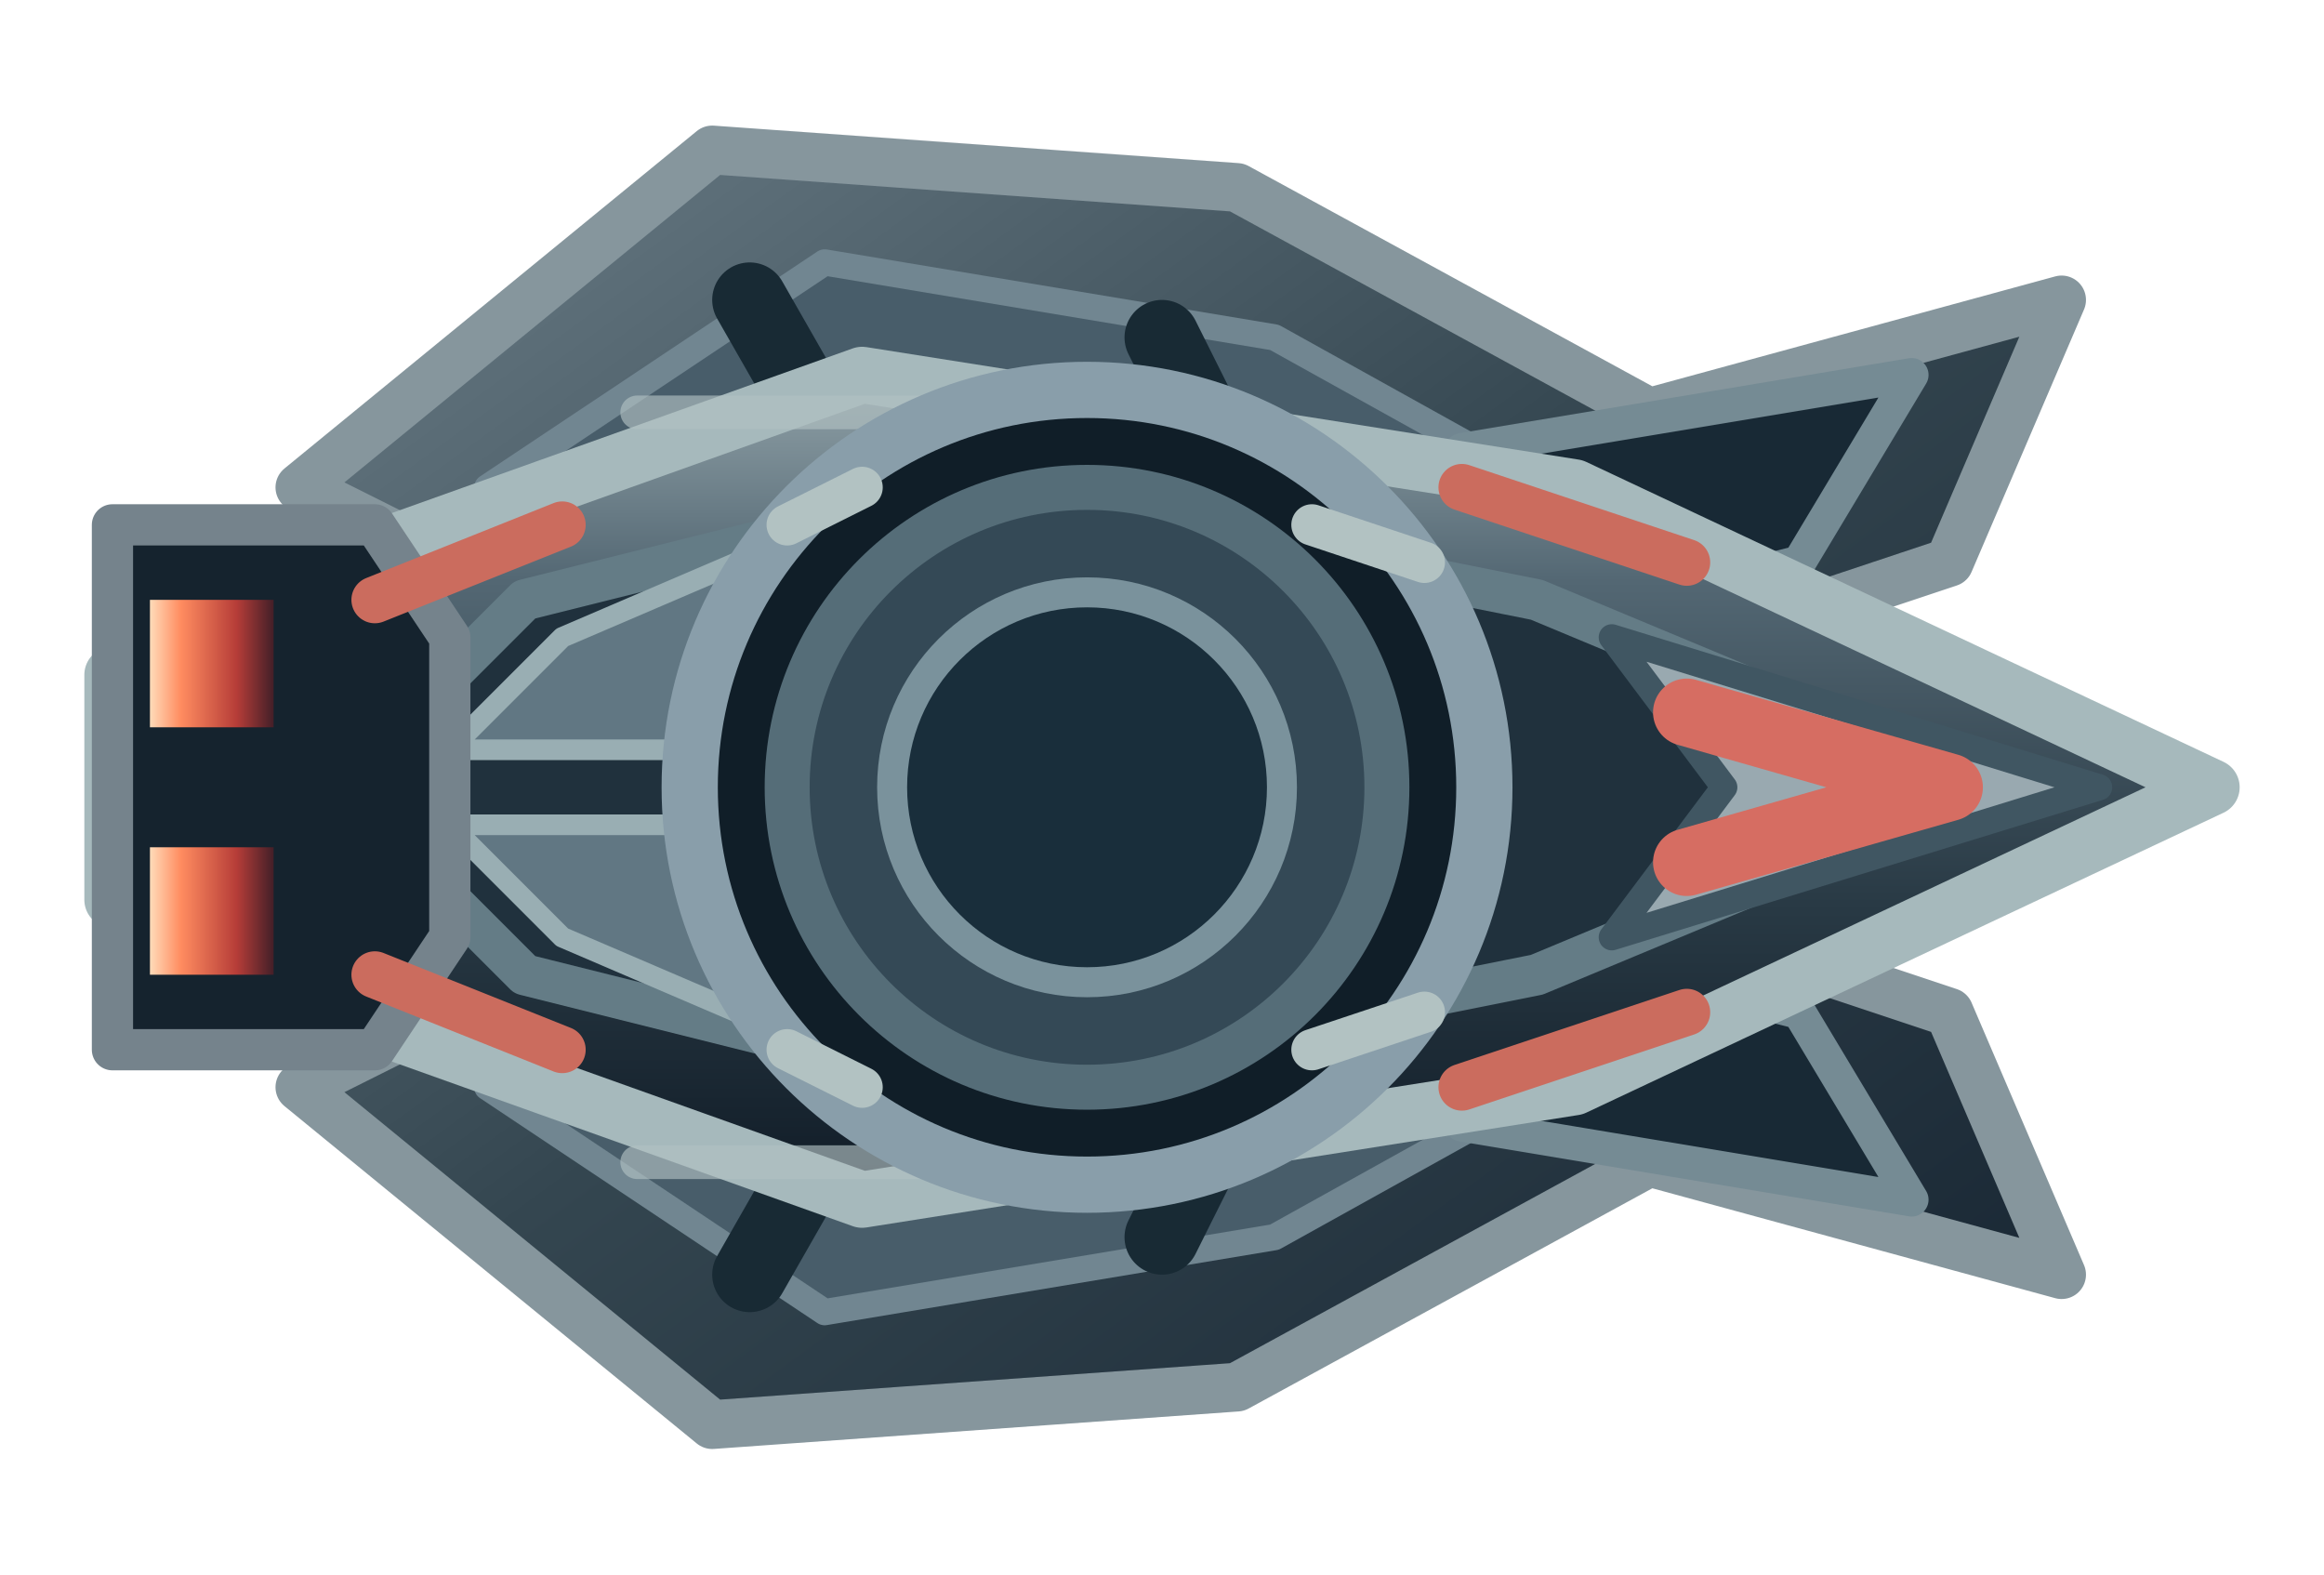
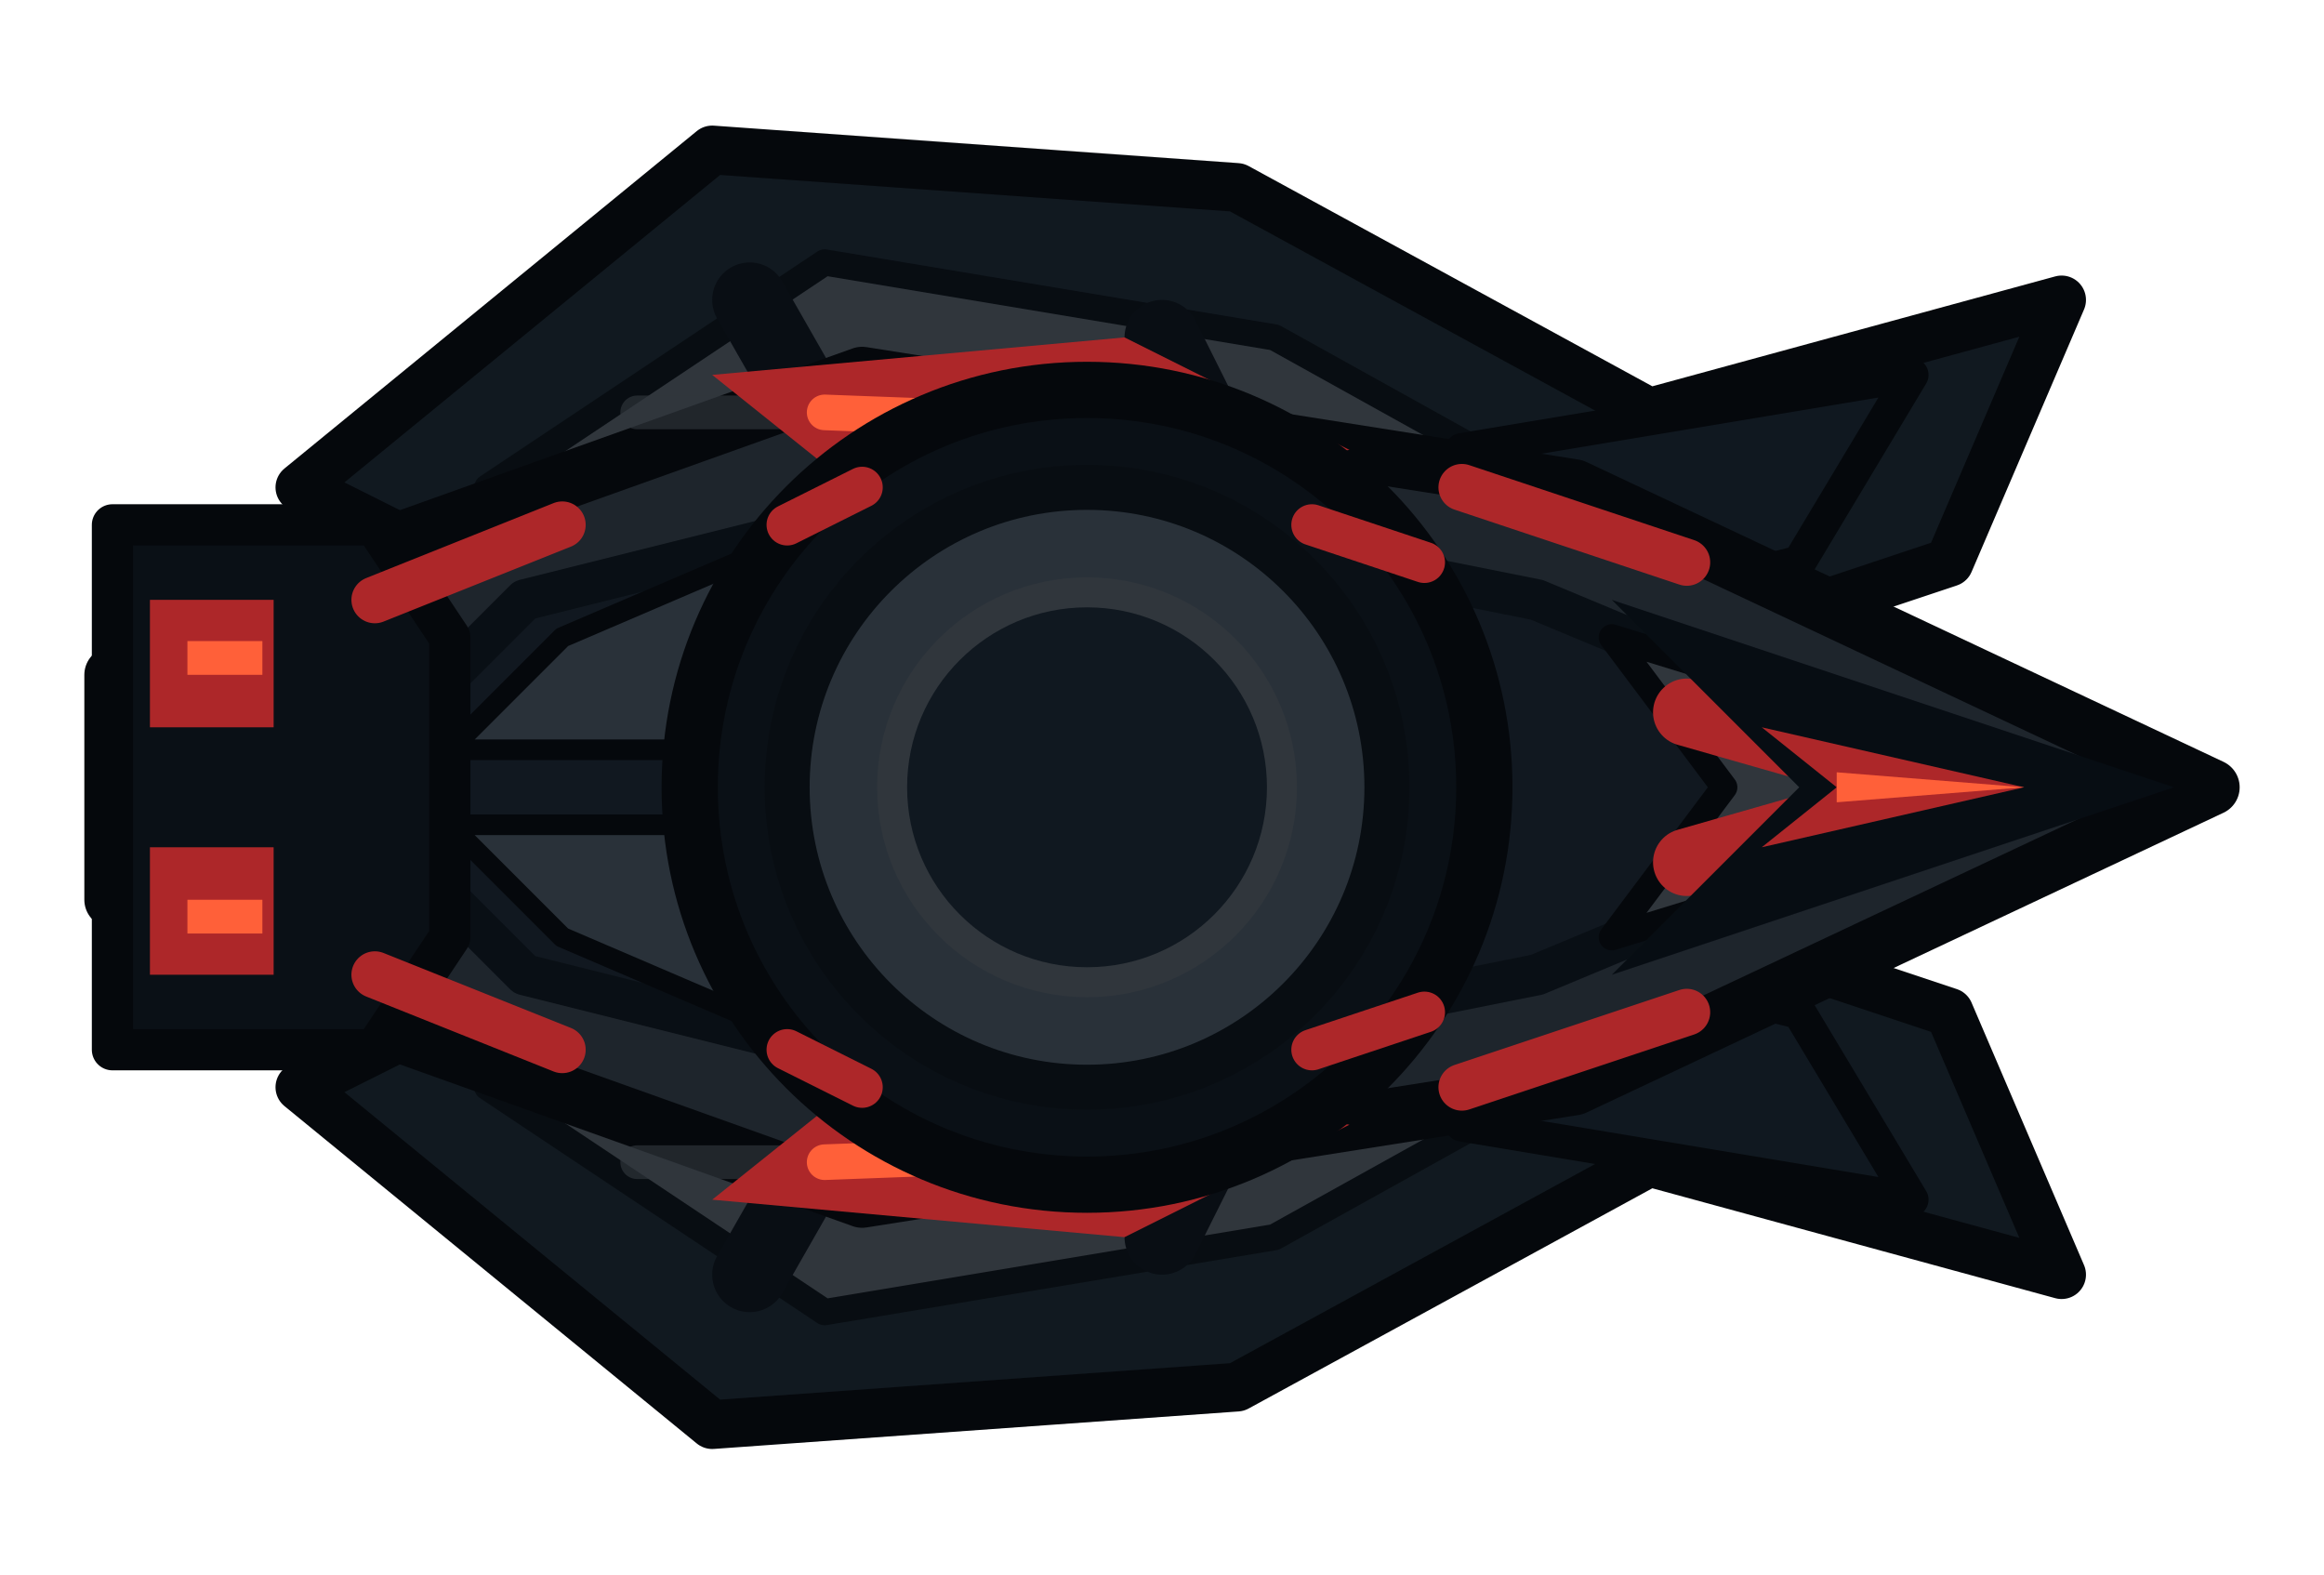
<svg xmlns="http://www.w3.org/2000/svg" width="62" height="42" viewBox="0 0 62 42">
-   <defs>
-     <linearGradient id="hull" x1="0" y1="0" x2="0" y2="1">
-       <stop stop-color="#91a2a8" />
-       <stop offset=".25" stop-color="#536773" />
-       <stop offset=".65" stop-color="#283944" />
-       <stop offset="1" stop-color="#101b26" />
-     </linearGradient>
-     <linearGradient id="wing" x1="0" y1="0" x2="1" y2="1">
-       <stop stop-color="#6b7d87" />
-       <stop offset=".48" stop-color="#344650" />
-       <stop offset="1" stop-color="#172532" />
-     </linearGradient>
-     <linearGradient id="engine" x1="0" y1="0" x2="1" y2="0">
-       <stop stop-color="#ffdbb9" />
-       <stop offset=".25" stop-color="#ff8c60" />
-       <stop offset=".7" stop-color="#b63d38" />
-       <stop offset="1" stop-color="#431f28" />
-     </linearGradient>
-   </defs>
  <g stroke-linecap="round" stroke-linejoin="round">
-     <path d="M8 13L19 4L33 5L44 11L55 8L52 15L40 19L18 18Z            M8 29L19 38L33 37L44 31L55 34L52 27L40 23L18 24Z" fill="url(#wing)" stroke="#86969d" stroke-width="1.3" />
-     <path d="M13 13L22 7L34 9L43 14L30 17L17 16Z            M13 29L22 35L34 33L43 28L30 25L17 26Z" fill="#485d6a" stroke="#718691" stroke-width=".7" />
-     <path d="M20 8L24 15M31 9L34 15M20 34L24 27M31 33L34 27" stroke="#182a34" stroke-width="2" fill="none" />
-     <path d="M39 12L51 10L48 15L40 17Z M39 30L51 32L48 27L40 25Z" fill="#182935" stroke="#758b94" stroke-width=".9" />
-     <path d="M9 15L23 10L42 13L59 21L42 29L23 32L9 27L3 24V18Z" fill="url(#hull)" stroke="#a6b9bc" stroke-width="1.5" />
-     <path d="M14 16L26 13L41 16L53 21L41 26L26 29L14 26L9 21Z" fill="#20313d" stroke="#647c86" stroke-width="1.1" />
-     <path d="M15 17L22 14L25 16L18 20L12 20Z            M15 25L22 28L25 26L18 22L12 22Z" fill="#617783" stroke="#99aeb3" stroke-width=".55" />
-     <path d="M43 17L56 21L43 25L46 21Z" fill="#99a9b0" stroke="#405662" stroke-width=".7" />
-     <path d="M45 19L52 21L45 23" fill="none" stroke="#d66d62" stroke-width="1.8" />
-     <path d="M3 14H10L12 17V25L10 28H3Z" fill="#15232e" stroke="#75838c" stroke-width="1.1" />
-     <path d="M4 16H7.3V19.4H4Z M4 22.6H7.3V26H4Z" fill="url(#engine)" />
-     <path d="M10 16L15 14M10 26L15 28M39 13L45 15M39 29L45 27" stroke="#cb6c5e" stroke-width="1.25" />
-     <path d="M17 11H31M17 31H31" stroke="#b0c0c1" stroke-width=".9" opacity=".65" />
-     <circle cx="29" cy="21" r="10.6" fill="#101e28" stroke="#899eaa" stroke-width="1.5" />
-     <circle cx="29" cy="21" r="8" fill="#344956" stroke="#556d78" stroke-width="1.2" />
-     <circle cx="29" cy="21" r="5.2" fill="#192e3b" stroke="#7a929c" stroke-width=".8" />
-     <path d="M21 14L23 13M35 14L38 15M21 28L23 29M35 28L38 27" fill="none" stroke="#b2c2c2" stroke-width="1.1" />
+     <path d="M8 13L19 4L33 5L44 11L55 8L52 15L40 19L18 18Z            M8 29L19 38L33 37L44 31L55 34L52 27L40 23L18 24Z" fill="#111920" stroke="#05080c" stroke-width="1.3" />
+     <path d="M13 13L22 7L34 9L43 14L30 17L17 16Z            M13 29L22 35L34 33L43 28L30 25L17 26Z" fill="#30363c" stroke="#080d12" stroke-width=".7" />
+     <path d="M20 8L24 15M31 9L34 15M20 34L24 27M31 33L34 27" stroke="#090e14" stroke-width="2" fill="none" />
+     <path d="M39 12L51 10L48 15L40 17Z M39 30L51 32L48 27L40 25Z" fill="#101820" stroke="#05080c" stroke-width=".9" />
+     <path d="M9 15L23 10L42 13L59 21L42 29L23 32L9 27L3 24V18Z" fill="#1e252c" stroke="#05080c" stroke-width="1.5" />
+     <path d="M14 16L26 13L41 16L53 21L41 26L26 29L14 26L9 21Z" fill="#111820" stroke="#090f15" stroke-width="1.1" />
+     <path d="M15 17L22 14L25 16L18 20L12 20Z            M15 25L22 28L25 26L18 22L12 22Z" fill="#293139" stroke="#05080c" stroke-width=".55" />
+     <path d="M43 17L56 21L43 25L46 21Z" fill="#30363c" stroke="#05080c" stroke-width=".7" />
+     <path d="M45 19L52 21L45 23" fill="none" stroke="#ad2729" stroke-width="1.8" />
+     <path d="M3 14H10L12 17V25L10 28H3Z" fill="#0a1016" stroke="#05080c" stroke-width="1.1" />
+     <path d="M4 16H7.3V19.4H4Z M4 22.6H7.3V26H4Z" fill="#ad2729" />
+     <path d="M10 16L15 14M10 26L15 28M39 13L45 15M39 29L45 27" stroke="#ad2729" stroke-width="1.25" />
+     <path d="M17 11H31M17 31H31" stroke="#30363c" stroke-width=".9" opacity=".65" />
+     <path d="M19 10 30 9 36 12 24 14Z M19 32 30 33 36 30 24 28Z" fill="#ad2729" />
+     <path d="M22 11 30 11.3M22 31 30 30.7" stroke="#ff6039" stroke-width=".95" />
+     <path d="M43 16 55 20 58 21 55 22 43 26 48 21Z" fill="#070d13" />
+     <path d="M47 19.4 54 21 47 22.6 49 21Z" fill="#ad2729" />
+     <path d="M49 20.6 54 21 49 21.4Z" fill="#ff6039" />
+     <path d="M5 17.1H7V18H5Z M5 24H7V24.9H5Z" fill="#ff6039" />
+     <circle cx="29" cy="21" r="10.6" fill="#0a1016" stroke="#05080c" stroke-width="1.5" />
+     <circle cx="29" cy="21" r="8" fill="#293139" stroke="#080d12" stroke-width="1.2" />
+     <circle cx="29" cy="21" r="5.2" fill="#101820" stroke="#30363c" stroke-width=".8" />
+     <path d="M21 14L23 13M35 14L38 15M21 28L23 29M35 28L38 27" fill="none" stroke="#ad2729" stroke-width="1.1" />
  </g>
</svg>
